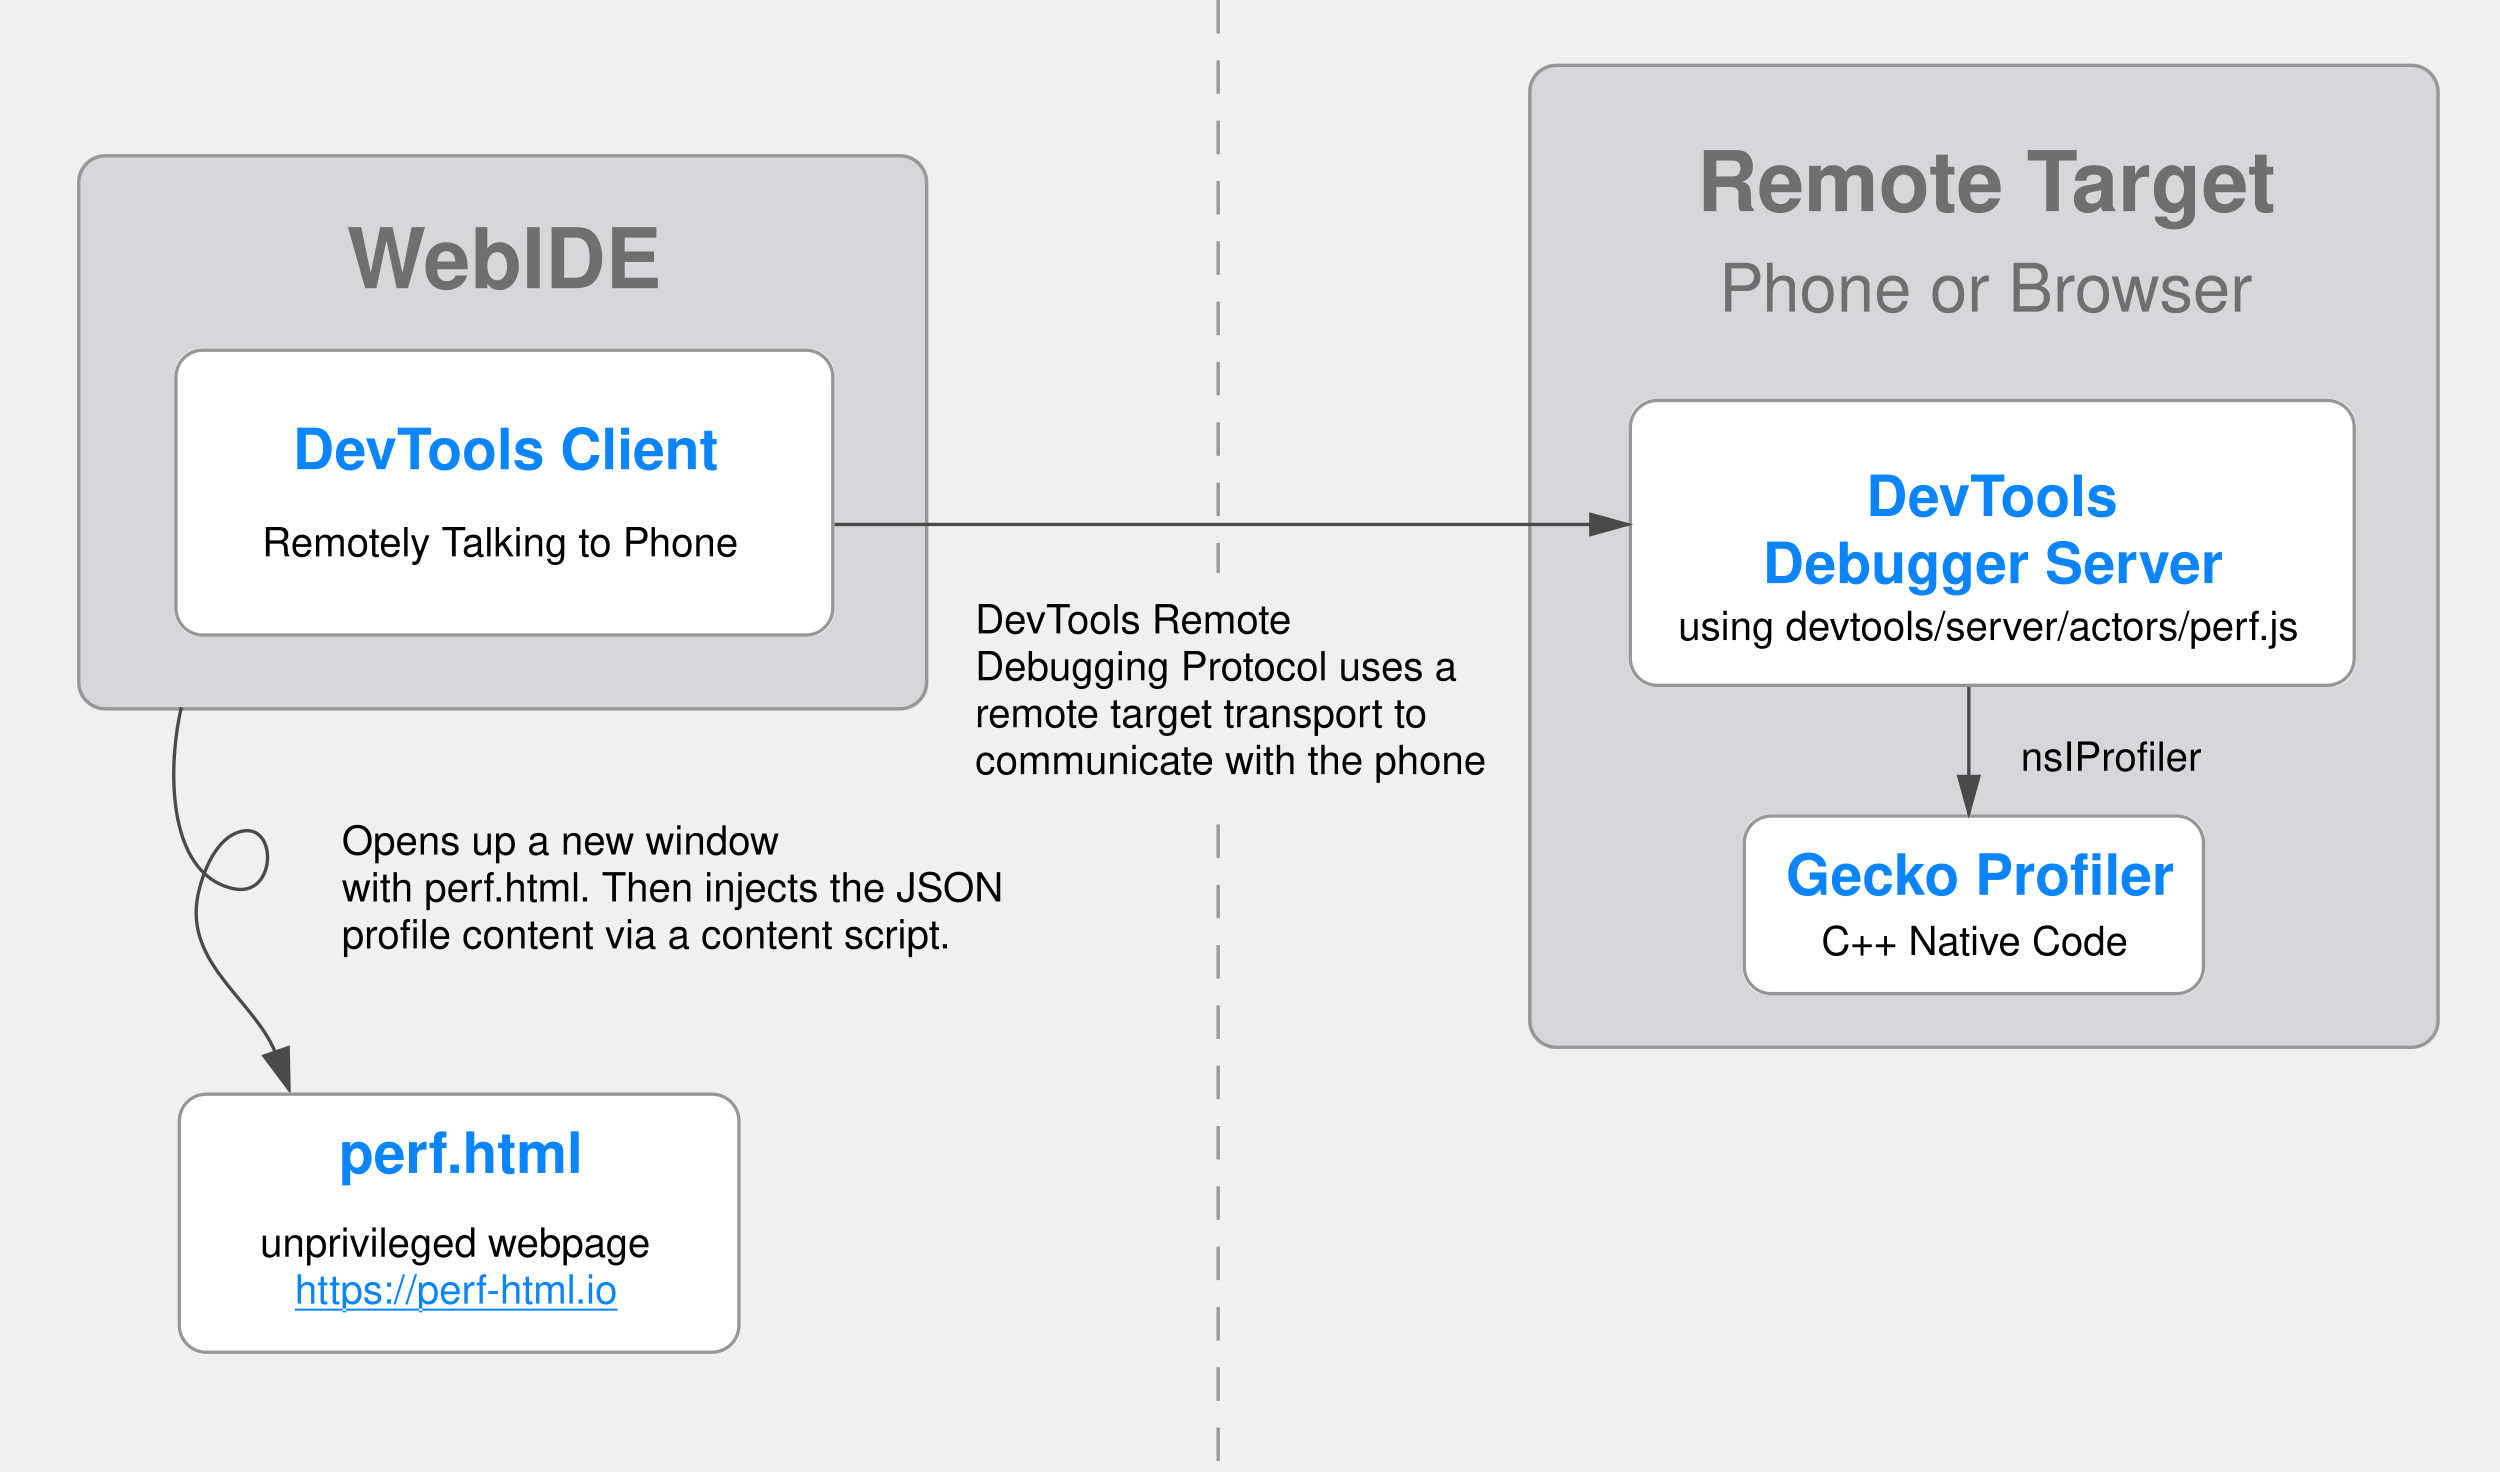
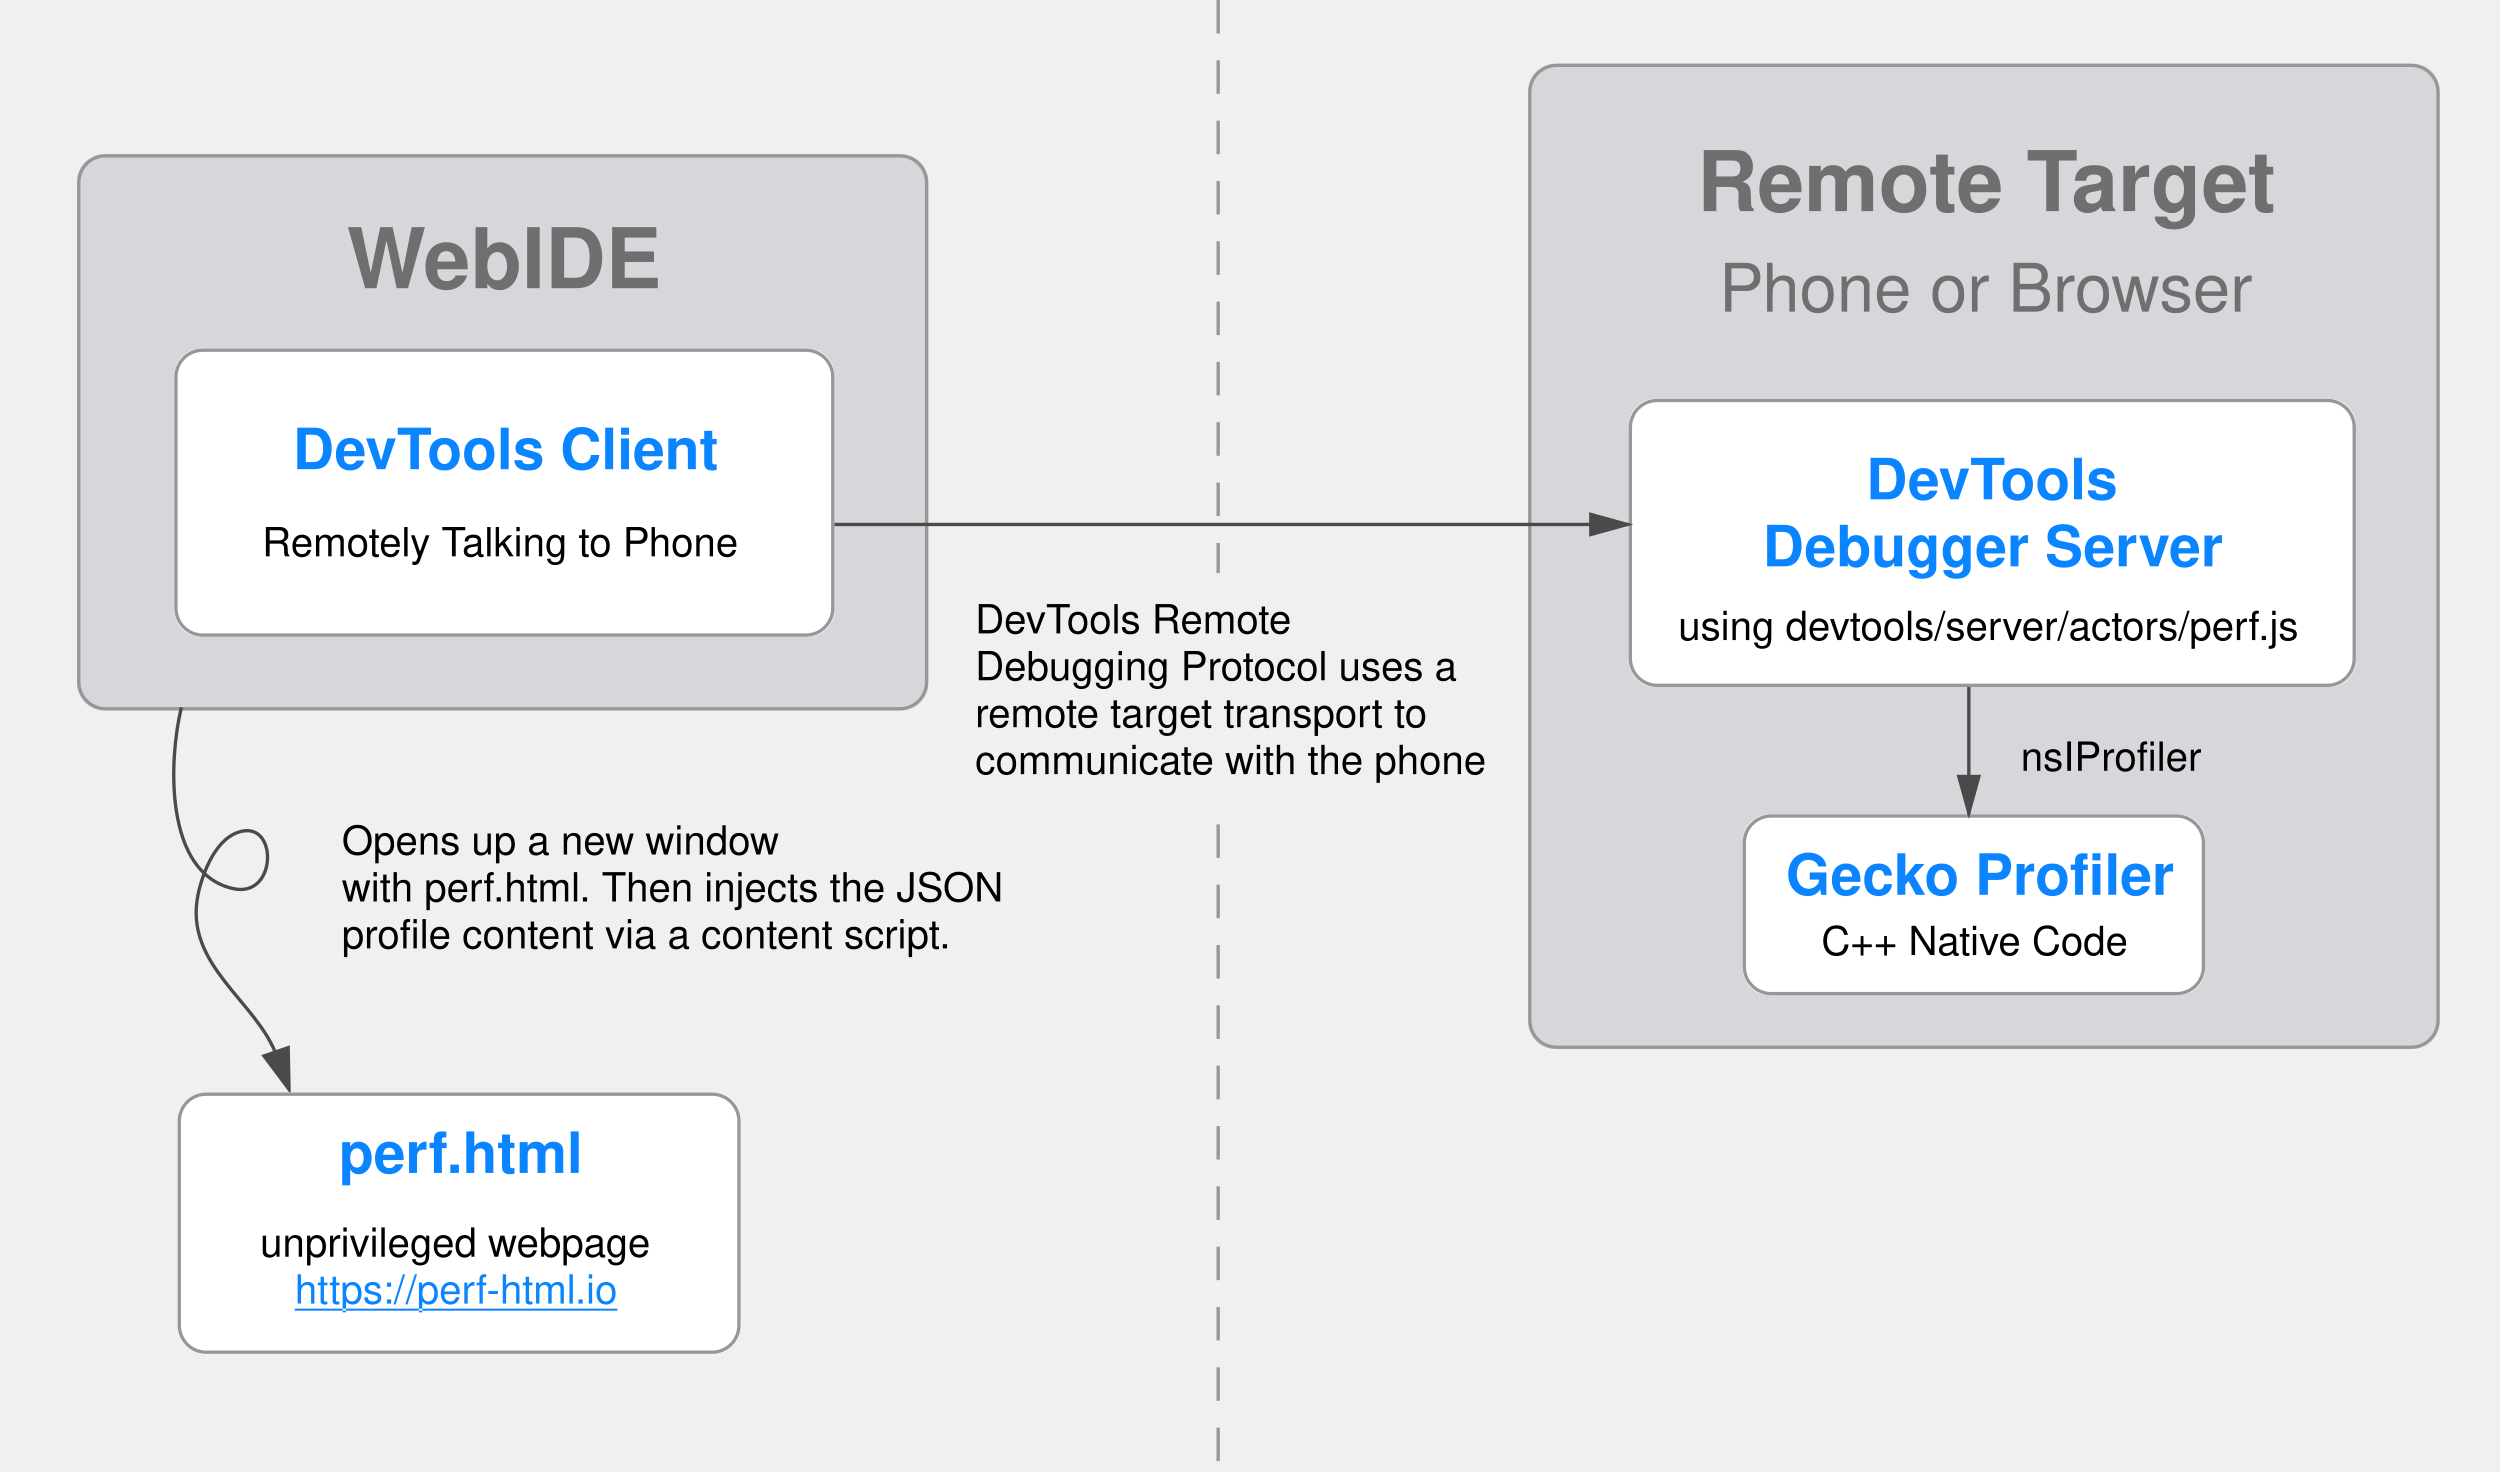
<svg xmlns="http://www.w3.org/2000/svg" xmlns:xlink="http://www.w3.org/1999/xlink" width="746px" height="439px" viewBox="0 0 746 439" version="1.1">
  <defs>
    <rect id="path-1" x="23" y="46" width="254" height="166" rx="8" />
    <rect id="path-2" x="456" y="19" width="272" height="294" rx="8" />
    <rect id="path-3" x="0" y="0" width="138" height="54" rx="8" />
    <rect id="path-4" x="0" y="0" width="197" height="86" rx="8" />
    <rect id="path-5" x="7" y="0" width="217" height="86" rx="8" />
    <rect id="path-6" x="53" y="326" width="168" height="78" rx="8" />
  </defs>
  <g id="Page-1" stroke="none" stroke-width="1" fill="none" fill-rule="evenodd">
    <g id="Remote-Profiling">
      <g id="Rectangle-Copy-2">
        <use fill="#D7D7DB" fill-rule="evenodd" xlink:href="#path-1" />
        <rect stroke="#979797" stroke-width="1" x="23.5" y="46.5" width="253" height="165" rx="8" />
      </g>
      <g id="Rectangle-Copy-3">
        <use fill="#D7D7DB" fill-rule="evenodd" xlink:href="#path-2" />
        <rect stroke="#979797" stroke-width="1" x="456.5" y="19.5" width="271" height="293" rx="8" />
      </g>
      <g id="Gecko-Profiler" transform="translate(520, 243)">
        <g id="Rectangle">
          <use fill="#FFFFFF" fill-rule="evenodd" xlink:href="#path-3" />
          <rect stroke="#979797" stroke-width="1" x="0.5" y="0.5" width="137" height="53" rx="8" />
        </g>
        <text font-family="Helvetica-Bold, Helvetica" font-size="17" font-weight="bold" fill="#0A84FF">
          <tspan x="12.895" y="24">Gecko Profiler</tspan>
        </text>
        <text id="C++-Native-Code" font-family="Helvetica" font-size="12" font-weight="normal" fill="#000000">
          <tspan x="23.475" y="42">C++ Native Code</tspan>
        </text>
      </g>
      <text id="WebIDE" font-family="Helvetica-Bold, Helvetica" font-size="25" font-weight="bold" fill="#6F6F6F">
        <tspan x="103.497" y="86">WebIDE</tspan>
      </text>
      <text id="Remote-Target-Phone" font-family="Helvetica-Bold, Helvetica" font-size="25" font-weight="bold" fill="#6F6F6F">
        <tspan x="506.403" y="63">Remote Target</tspan>
        <tspan x="512.961" y="93" font-family="Helvetica" font-size="20" font-weight="normal">Phone or Browser</tspan>
      </text>
      <g id="Group-Copy" transform="translate(52, 104)">
        <g id="Rectangle-Copy-2">
          <use fill="#FFFFFF" fill-rule="evenodd" xlink:href="#path-4" />
          <rect stroke="#979797" stroke-width="1" x="0.5" y="0.5" width="196" height="85" rx="8" />
        </g>
        <text id="DevTools-Client" font-family="Helvetica-Bold, Helvetica" font-size="17" font-weight="bold" fill="#0A84FF">
          <tspan x="35.395" y="36">DevTools Client</tspan>
        </text>
        <text id="Remotely-Talking-to" font-family="Helvetica" font-size="12" font-weight="normal" fill="#000000">
          <tspan x="26.232" y="62">Remotely Talking to Phone</tspan>
        </text>
      </g>
      <g id="Group-Copy-2" transform="translate(479, 119)">
        <g id="Rectangle-Copy-2">
          <use fill="#FFFFFF" fill-rule="evenodd" xlink:href="#path-5" />
          <rect stroke="#979797" stroke-width="1" x="7.5" y="0.5" width="216" height="85" rx="8" />
        </g>
        <text id="DevTools-Debugger-Se" font-family="Helvetica-Bold, Helvetica" font-size="17" font-weight="bold" fill="#0A84FF">
-           <tspan x="77.868" y="35">DevTools</tspan>
-           <tspan x="47.002" y="55">Debugger Server</tspan>
+           <tspan x="77.868" y="30">DevTools</tspan>
+           <tspan x="47.002" y="50">Debugger Server</tspan>
        </text>
        <text id="using-devtools/serve" font-family="Helvetica" font-size="12" font-weight="normal" fill="#000000">
          <tspan x="21.793" y="72">using devtools/server/actors/perf.js</tspan>
        </text>
      </g>
      <polygon id="Triangle" fill="#4A4A4A" transform="translate(84.5, 320) rotate(161) translate(-84.5, -320) " points="84.5 313 89 327 80 327" />
      <g id="Rectangle">
        <use fill="#FFFFFF" fill-rule="evenodd" xlink:href="#path-6" />
        <rect stroke="#979797" stroke-width="1" x="53.5" y="326.5" width="167" height="77" rx="8" />
      </g>
      <text id="perf.html" font-family="Helvetica-Bold, Helvetica" font-size="17" font-weight="bold" fill="#0A84FF">
        <tspan x="101.138" y="350">perf.html</tspan>
      </text>
      <text id="unprivileged-webpage" font-family="Helvetica" font-size="12" font-weight="normal">
        <tspan x="77.623" y="375" fill="#000000">unprivileged webpage</tspan>
        <tspan x="87.982" y="389" fill="#0A84FF" text-decoration="underline">https://perf-html.io</tspan>
        <tspan x="184.018" y="389" fill="#000000" />
      </text>
      <text id="Opens-up-a-new-windo" font-family="Helvetica" font-size="12" font-weight="normal" fill="#000000">
        <tspan x="102" y="255">Opens up a new window</tspan>
        <tspan x="102" y="269">with perf.html. Then injects the JSON</tspan>
        <tspan x="102" y="283">profile content via a content script.</tspan>
      </text>
      <path d="M587.5,205.5 L587.5,242.5" id="Line-Copy-7" stroke="#4A4A4A" fill="#4A4A4A" stroke-linecap="square" />
      <path id="Line-Copy-7-decoration-1" d="M587.5,242.5 L590.5,231.7 L584.5,231.7 L587.5,242.5 Z" stroke="#4A4A4A" fill="#4A4A4A" stroke-linecap="square" />
      <path d="M249.5,156.5 L485.5,156.5" id="Line-Copy-7" stroke="#4A4A4A" fill="#4A4A4A" stroke-linecap="square" />
      <path id="Line-Copy-7-decoration-1" d="M485.5,156.5 L474.7,153.5 L474.7,159.5 L485.5,156.5 Z" stroke="#4A4A4A" fill="#4A4A4A" stroke-linecap="square" />
      <path d="M363.5,0.5 L363.5,170.503" id="Line" stroke="#979797" stroke-linecap="square" stroke-dasharray="9" />
      <path d="M363.5,246.5 L363.5,458.502" id="Line-Copy" stroke="#979797" stroke-linecap="square" stroke-dasharray="9" />
      <text id="DevTools-Remote-Debu" font-family="Helvetica" font-size="12" font-weight="normal" fill="#000000">
        <tspan x="291" y="189">DevTools Remote </tspan>
        <tspan x="291" y="203">Debugging Protocol uses a </tspan>
        <tspan x="291" y="217">remote target transport to </tspan>
        <tspan x="291" y="231">communicate with the phone</tspan>
      </text>
      <text id="nsIProfiler" font-family="Helvetica" font-size="12" font-weight="normal" fill="#000000">
        <tspan x="602.991" y="230">nsIProfiler</tspan>
      </text>
      <path d="M82.613,315.229 C76.795,298.827 54.795,288.028 59.08,267.036 C60.372,260.706 64.486,249.251 72.665,247.954 C82.949,246.323 82.351,267.883 69.713,265.188 C48.764,260.719 50.378,226.364 54.133,211.069" id="Path-2" stroke="#4A4A4A" />
    </g>
  </g>
</svg>
